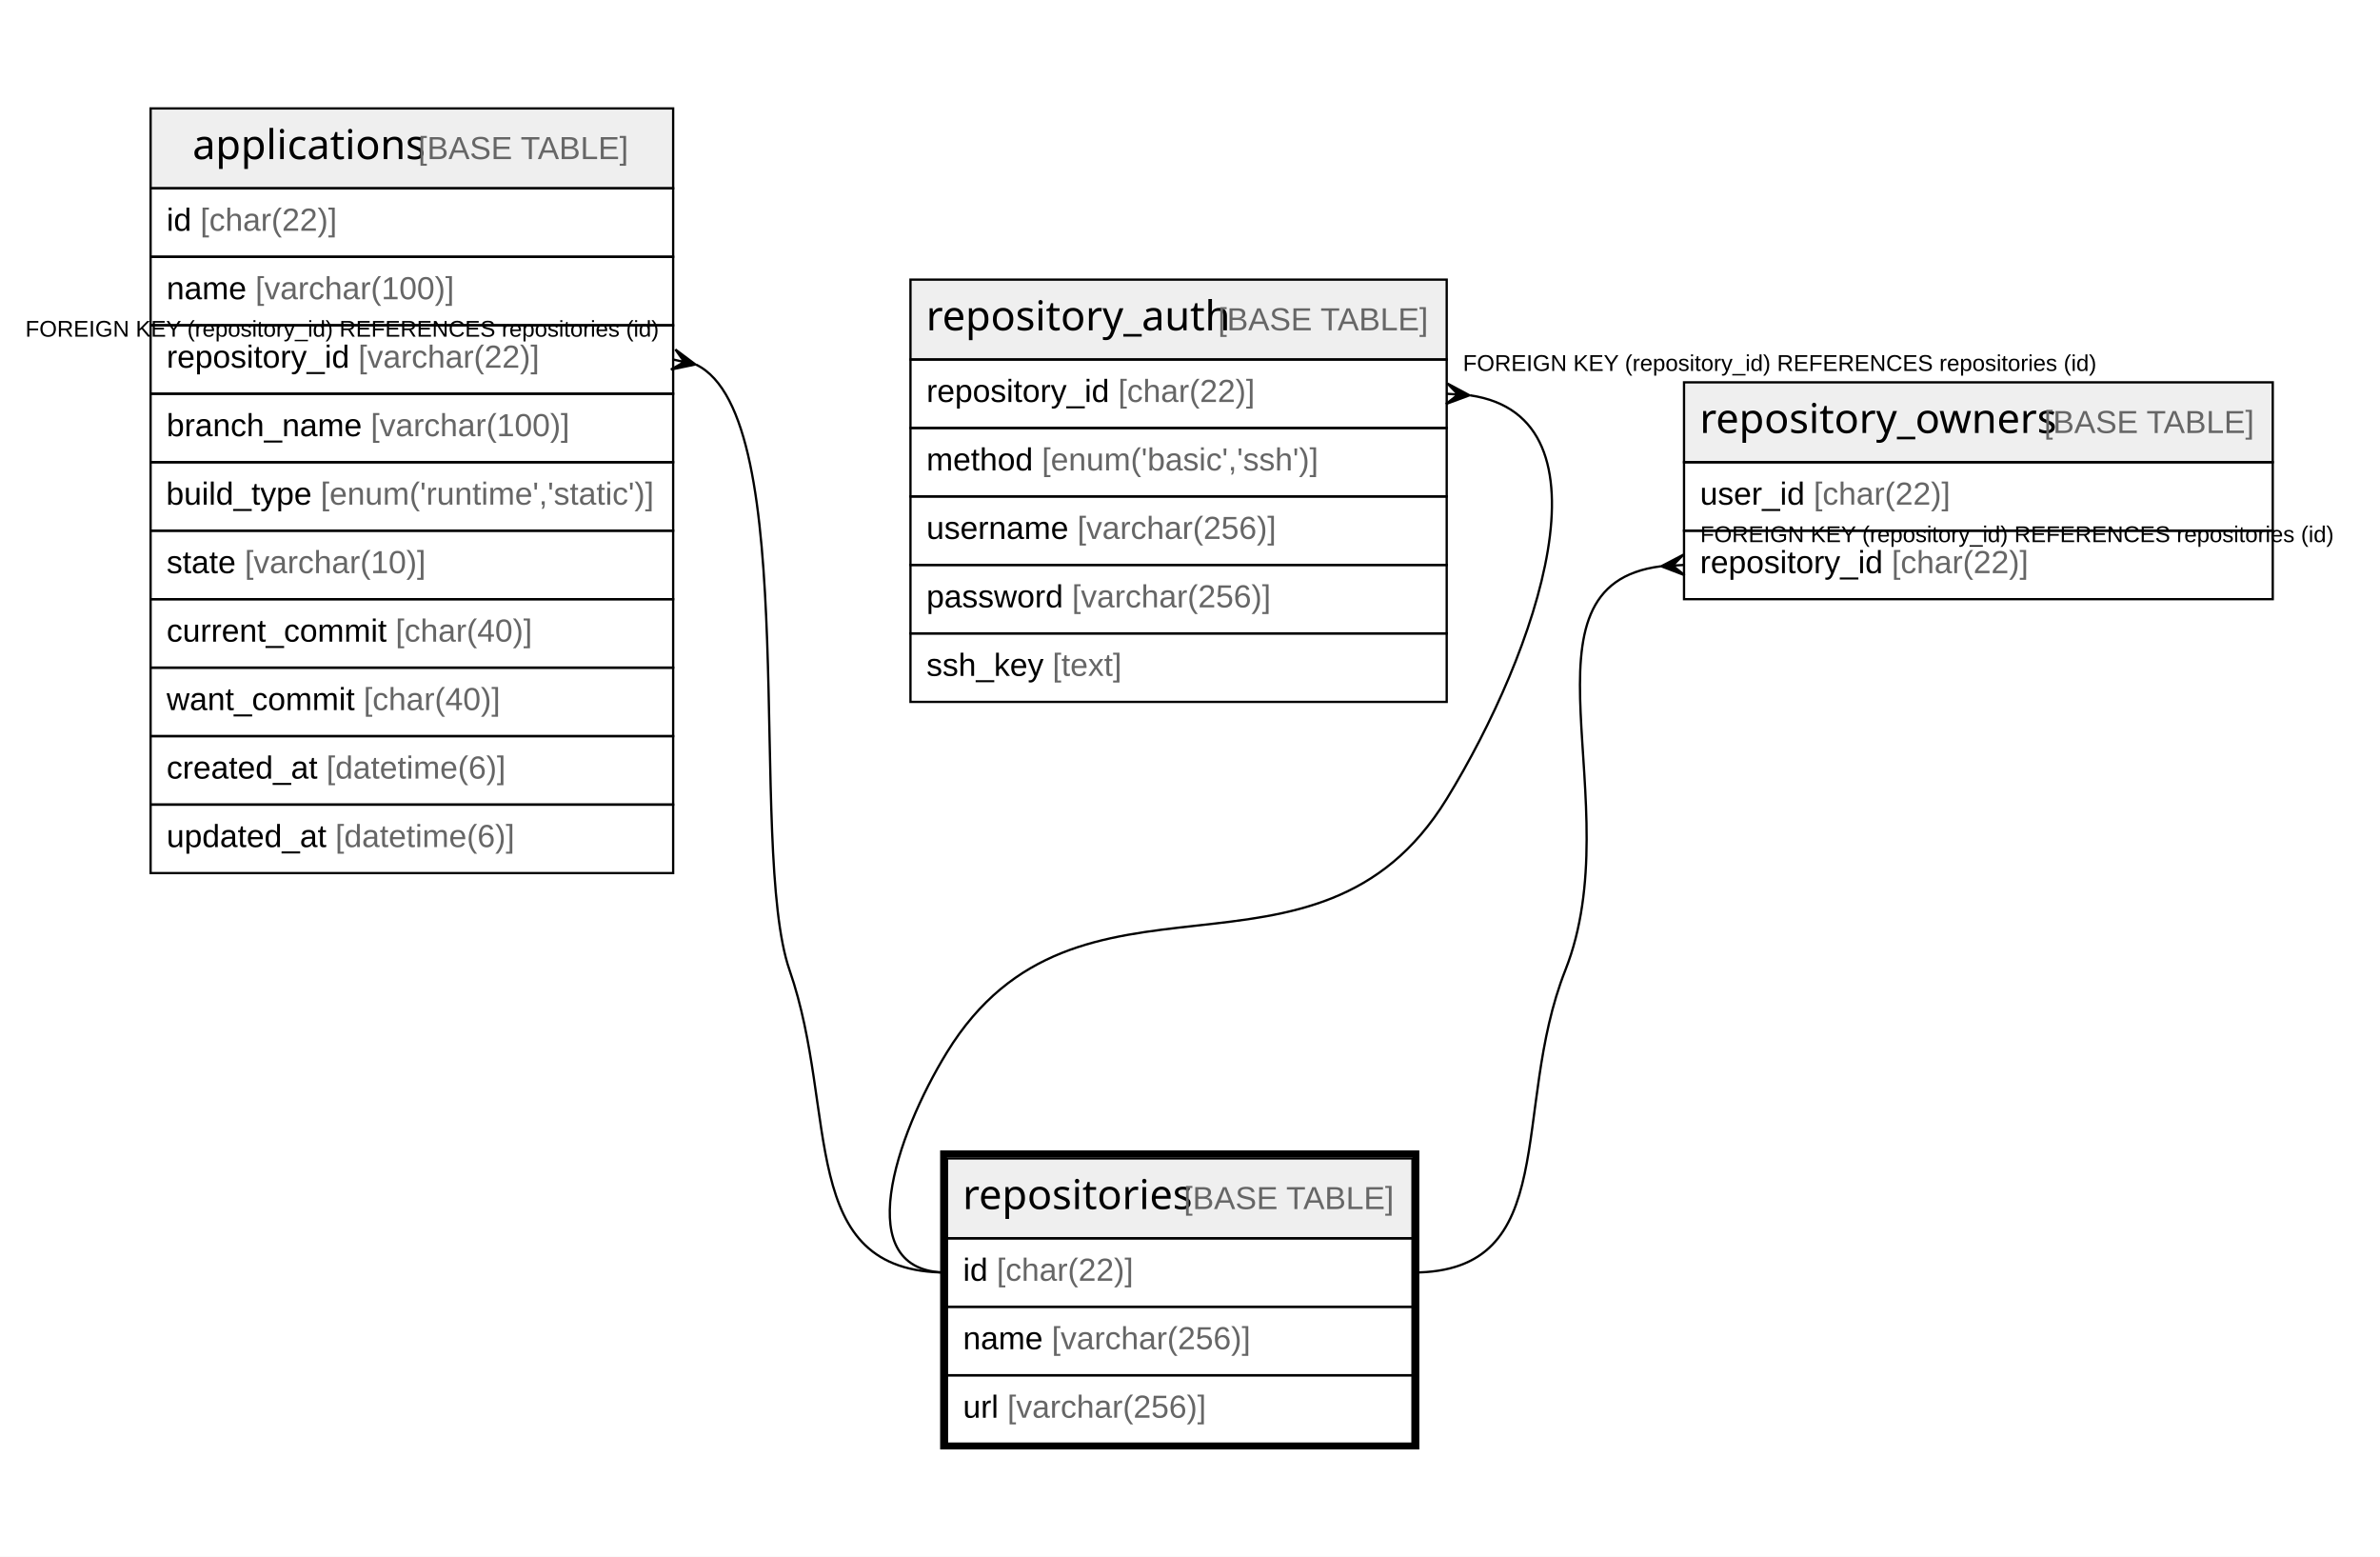
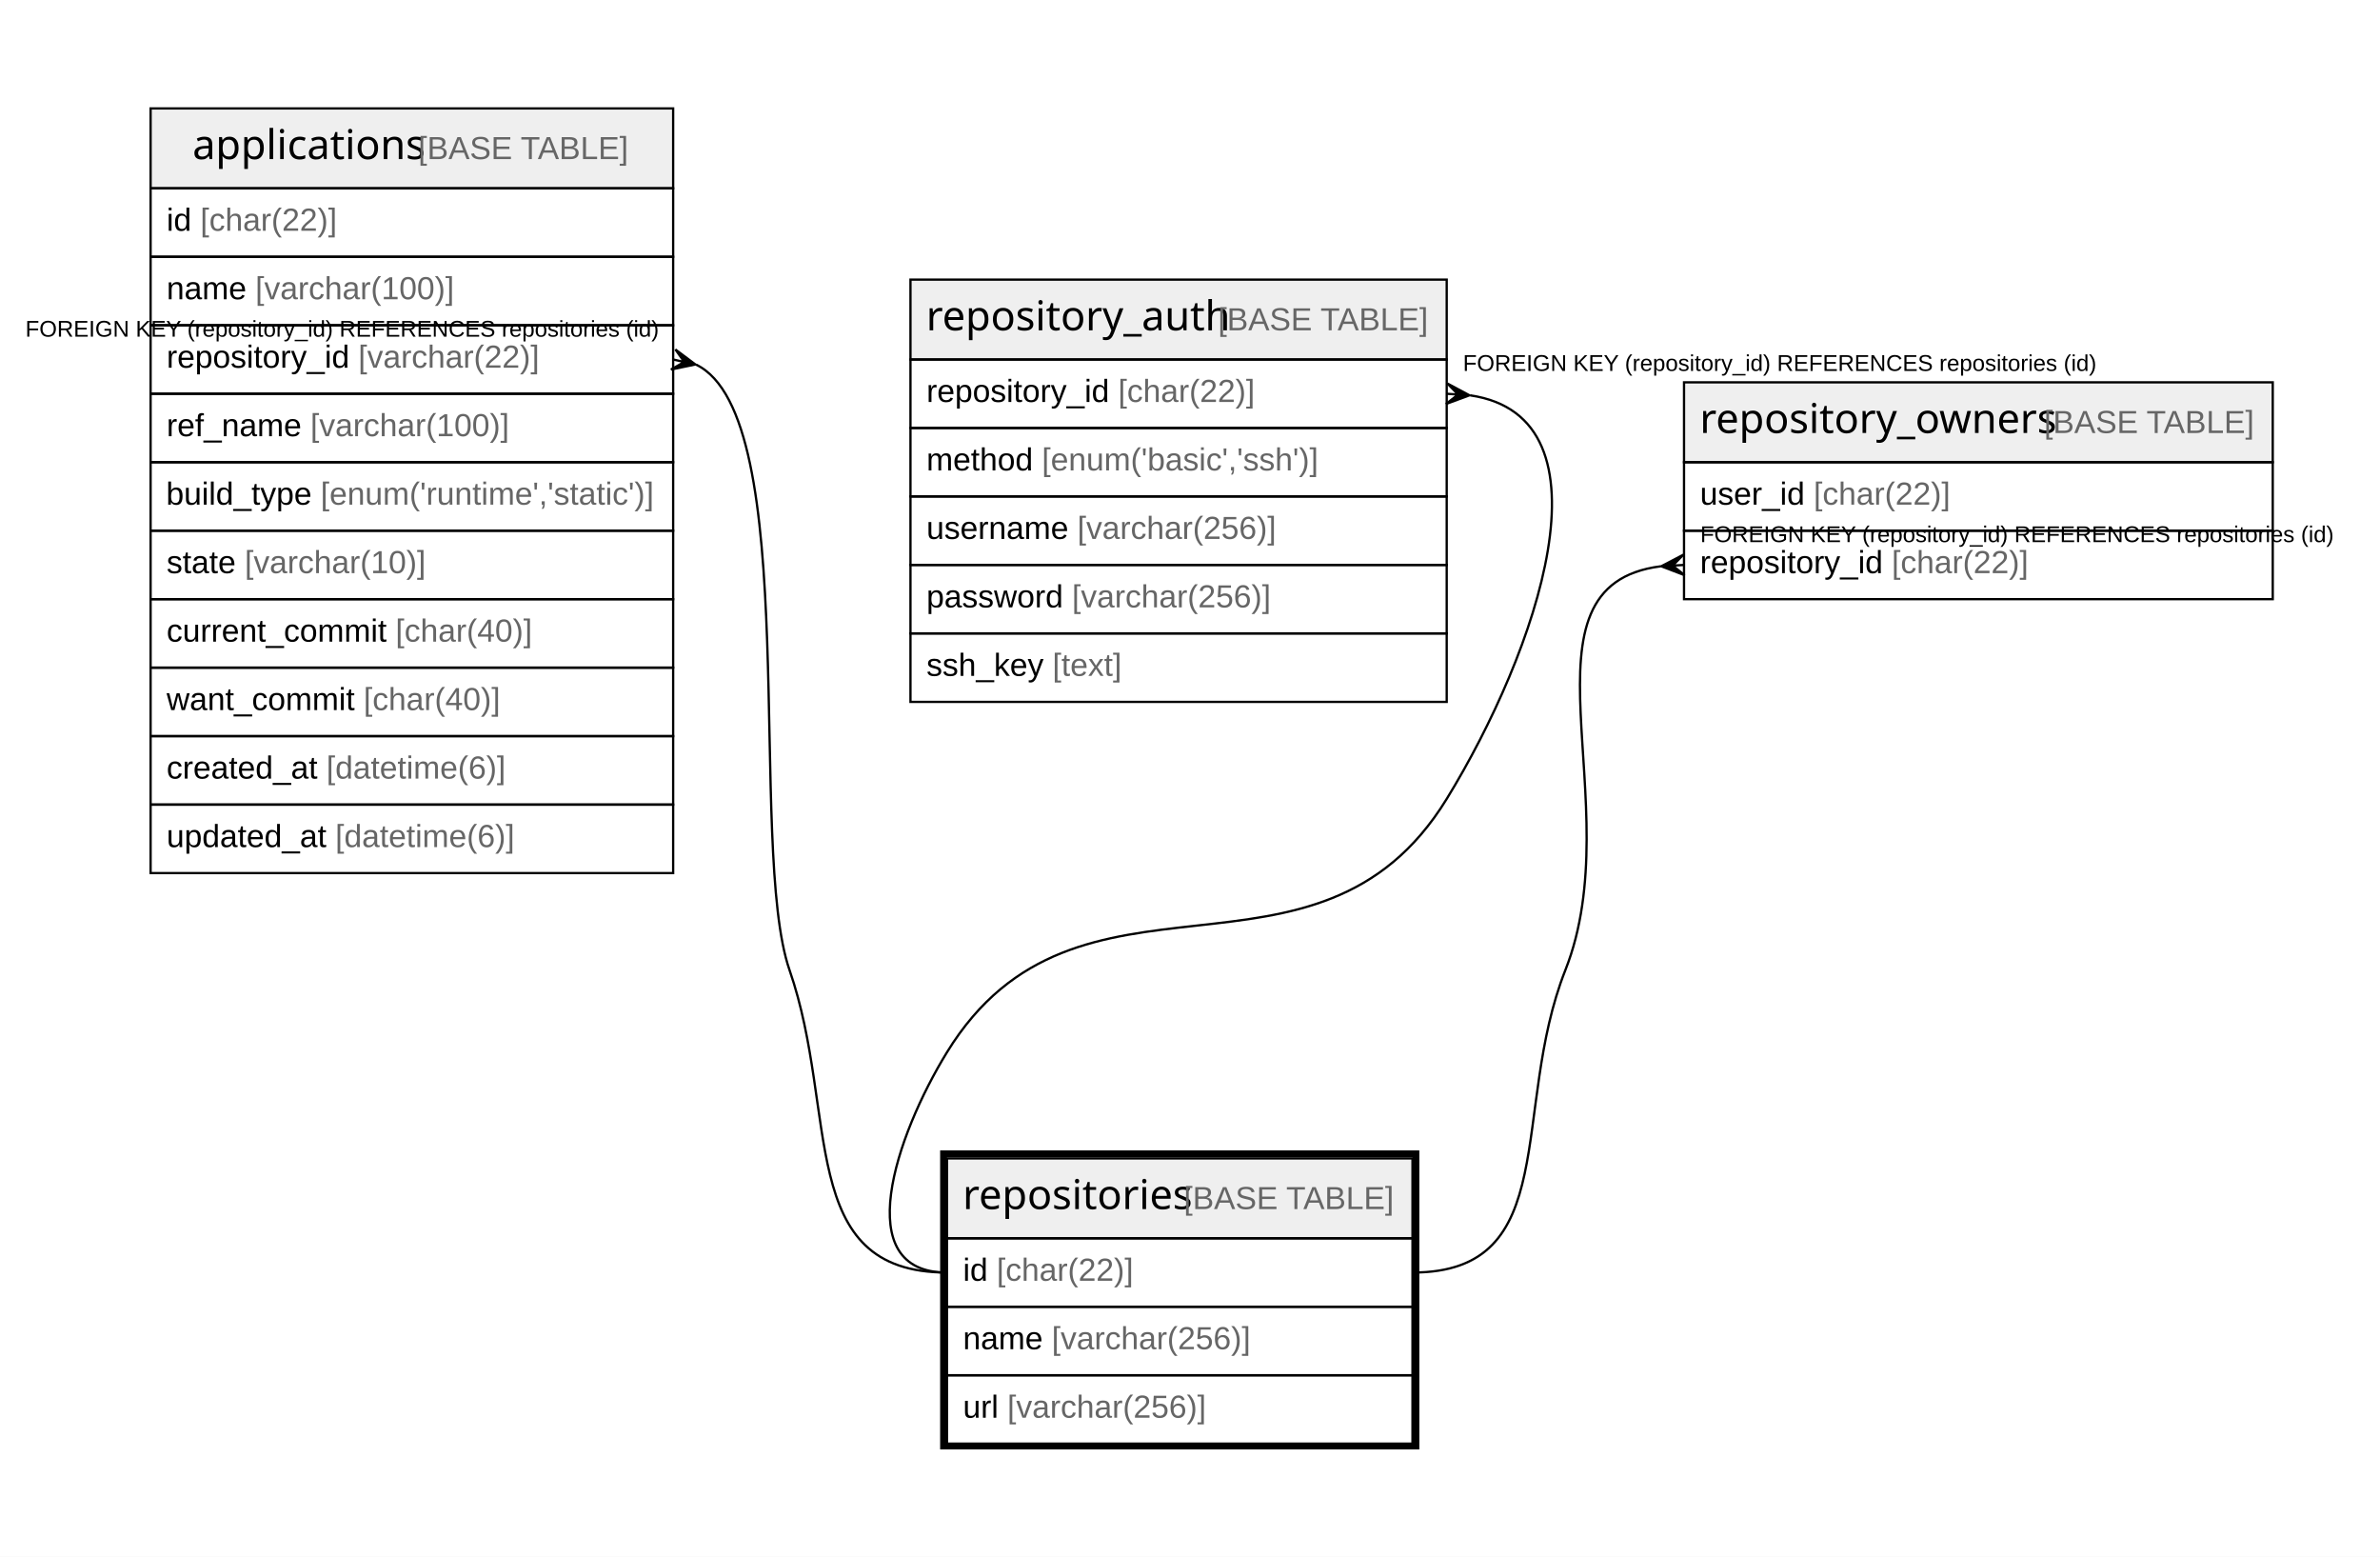
<svg xmlns="http://www.w3.org/2000/svg" width="1043pt" height="682pt" viewBox="0.00 0.00 1043.00 682.00">
  <g id="graph0" class="graph" transform="scale(1 1) rotate(0) translate(4 678)">
    <polygon fill="#ffffff" stroke="transparent" points="-4,4 -4,-678 1039,-678 1039,4 -4,4" />
    <g id="node1" class="node">
      <polygon fill="#efefef" stroke="transparent" points="411,-135.5 411,-170.5 615,-170.5 615,-135.5 411,-135.5" />
      <polygon fill="none" stroke="#000000" points="411,-135.5 411,-170.5 615,-170.5 615,-135.5 411,-135.5" />
      <text text-anchor="start" x="417.87" y="-148.3" font-family="Arial Bold" font-size="18.00" fill="#000000">repositories</text>
      <text text-anchor="start" x="510.876" y="-148.3" font-family="Arial" font-size="14.00" fill="#000000"> </text>
      <text text-anchor="start" x="514.767" y="-148.3" font-family="Arial" font-size="14.00" fill="#666666">[BASE TABLE]</text>
      <polygon fill="none" stroke="#000000" points="411,-105.5 411,-135.5 615,-135.5 615,-105.5 411,-105.5" />
      <text text-anchor="start" x="418" y="-116.9" font-family="Arial" font-size="14.00" fill="#000000">id </text>
      <text text-anchor="start" x="432.78" y="-116.9" font-family="Arial" font-size="14.00" fill="#666666">[char(22)]</text>
      <polygon fill="none" stroke="#000000" points="411,-75.5 411,-105.5 615,-105.5 615,-75.5 411,-75.5" />
      <text text-anchor="start" x="418" y="-86.9" font-family="Arial" font-size="14.00" fill="#000000">name </text>
      <text text-anchor="start" x="456.899" y="-86.9" font-family="Arial" font-size="14.00" fill="#666666">[varchar(256)]</text>
      <polygon fill="none" stroke="#000000" points="411,-45.5 411,-75.5 615,-75.5 615,-45.5 411,-45.5" />
      <text text-anchor="start" x="418" y="-56.9" font-family="Arial" font-size="14.00" fill="#000000">url </text>
      <text text-anchor="start" x="437.44" y="-56.9" font-family="Arial" font-size="14.00" fill="#666666">[varchar(256)]</text>
      <polygon fill="none" stroke="#000000" stroke-width="3" points="409.5,-44.5 409.5,-172.5 616.5,-172.5 616.5,-44.5 409.5,-44.5" />
    </g>
    <g id="node2" class="node">
      <polygon fill="#efefef" stroke="transparent" points="62,-595.5 62,-630.5 291,-630.5 291,-595.5 62,-595.5" />
      <polygon fill="none" stroke="#000000" points="62,-595.5 62,-630.5 291,-630.5 291,-595.5 62,-595.5" />
      <text text-anchor="start" x="80.362" y="-608.3" font-family="Arial Bold" font-size="18.00" fill="#000000">applications</text>
      <text text-anchor="start" x="175.384" y="-608.3" font-family="Arial" font-size="14.00" fill="#000000"> </text>
      <text text-anchor="start" x="179.275" y="-608.3" font-family="Arial" font-size="14.00" fill="#666666">[BASE TABLE]</text>
      <polygon fill="none" stroke="#000000" points="62,-565.5 62,-595.5 291,-595.5 291,-565.5 62,-565.5" />
      <text text-anchor="start" x="69" y="-576.9" font-family="Arial" font-size="14.00" fill="#000000">id </text>
      <text text-anchor="start" x="83.78" y="-576.9" font-family="Arial" font-size="14.00" fill="#666666">[char(22)]</text>
      <polygon fill="none" stroke="#000000" points="62,-535.5 62,-565.5 291,-565.5 291,-535.5 62,-535.5" />
      <text text-anchor="start" x="69" y="-546.9" font-family="Arial" font-size="14.00" fill="#000000">name </text>
      <text text-anchor="start" x="107.899" y="-546.9" font-family="Arial" font-size="14.00" fill="#666666">[varchar(100)]</text>
      <polygon fill="none" stroke="#000000" points="62,-505.5 62,-535.5 291,-535.5 291,-505.5 62,-505.5" />
      <text text-anchor="start" x="69" y="-516.9" font-family="Arial" font-size="14.00" fill="#000000">repository_id </text>
      <text text-anchor="start" x="153.011" y="-516.9" font-family="Arial" font-size="14.00" fill="#666666">[varchar(22)]</text>
      <polygon fill="none" stroke="#000000" points="62,-475.5 62,-505.5 291,-505.5 291,-475.5 62,-475.5" />
-       <text text-anchor="start" x="69" y="-486.9" font-family="Arial" font-size="14.00" fill="#000000">branch_name </text>
-       <text text-anchor="start" x="158.473" y="-486.9" font-family="Arial" font-size="14.00" fill="#666666">[varchar(100)]</text>
+       <text text-anchor="start" x="69" y="-486.9" font-family="Arial" font-size="14.00" fill="#000000">ref_name </text>
+       <text text-anchor="start" x="132.015" y="-486.9" font-family="Arial" font-size="14.00" fill="#666666">[varchar(100)]</text>
      <polygon fill="none" stroke="#000000" points="62,-445.5 62,-475.5 291,-475.5 291,-445.5 62,-445.5" />
      <text text-anchor="start" x="68.801" y="-456.9" font-family="Arial" font-size="14.00" fill="#000000">build_type </text>
      <text text-anchor="start" x="136.491" y="-456.9" font-family="Arial" font-size="14.00" fill="#666666">[enum('runtime','static')]</text>
      <polygon fill="none" stroke="#000000" points="62,-415.5 62,-445.5 291,-445.5 291,-415.5 62,-415.5" />
      <text text-anchor="start" x="69" y="-426.9" font-family="Arial" font-size="14.00" fill="#000000">state </text>
      <text text-anchor="start" x="103.237" y="-426.9" font-family="Arial" font-size="14.00" fill="#666666">[varchar(10)]</text>
      <polygon fill="none" stroke="#000000" points="62,-385.5 62,-415.5 291,-415.5 291,-385.5 62,-385.5" />
      <text text-anchor="start" x="69" y="-396.9" font-family="Arial" font-size="14.00" fill="#000000">current_commit </text>
      <text text-anchor="start" x="169.334" y="-396.9" font-family="Arial" font-size="14.00" fill="#666666">[char(40)]</text>
      <polygon fill="none" stroke="#000000" points="62,-355.5 62,-385.5 291,-385.5 291,-355.5 62,-355.5" />
      <text text-anchor="start" x="69" y="-366.9" font-family="Arial" font-size="14.00" fill="#000000">want_commit </text>
      <text text-anchor="start" x="155.337" y="-366.9" font-family="Arial" font-size="14.00" fill="#666666">[char(40)]</text>
      <polygon fill="none" stroke="#000000" points="62,-325.5 62,-355.5 291,-355.5 291,-325.5 62,-325.5" />
      <text text-anchor="start" x="69" y="-336.9" font-family="Arial" font-size="14.00" fill="#000000">created_at </text>
      <text text-anchor="start" x="139.028" y="-336.9" font-family="Arial" font-size="14.00" fill="#666666">[datetime(6)]</text>
      <polygon fill="none" stroke="#000000" points="62,-295.5 62,-325.5 291,-325.5 291,-295.5 62,-295.5" />
      <text text-anchor="start" x="69" y="-306.9" font-family="Arial" font-size="14.00" fill="#000000">updated_at </text>
      <text text-anchor="start" x="142.933" y="-306.9" font-family="Arial" font-size="14.00" fill="#666666">[datetime(6)]</text>
    </g>
    <g id="edge1" class="edge">
      <path fill="none" stroke="#000000" d="M301.034,-518.268C348.139,-495.591 323.349,-306.705 342,-253 363.782,-190.279 344.605,-120.5 411,-120.5" />
      <polygon fill="#000000" stroke="#000000" points="300.761,-518.328 290.023,-516.107 295.881,-519.414 291,-520.5 291,-520.5 291,-520.5 295.881,-519.414 291.977,-524.893 300.761,-518.328 300.761,-518.328" />
      <text text-anchor="start" x="7.111" y="-530.5" font-family="Arial" font-size="10.00" fill="#000000">FOREIGN KEY (repository_id) REFERENCES repositories (id)</text>
    </g>
    <g id="node3" class="node">
      <polygon fill="#efefef" stroke="transparent" points="395,-520.5 395,-555.5 630,-555.5 630,-520.5 395,-520.5" />
      <polygon fill="none" stroke="#000000" points="395,-520.5 395,-555.5 630,-555.5 630,-520.5 395,-520.5" />
      <text text-anchor="start" x="401.857" y="-533.3" font-family="Arial Bold" font-size="18.00" fill="#000000">repository_auth</text>
      <text text-anchor="start" x="525.889" y="-533.3" font-family="Arial" font-size="14.00" fill="#000000"> </text>
      <text text-anchor="start" x="529.78" y="-533.3" font-family="Arial" font-size="14.00" fill="#666666">[BASE TABLE]</text>
      <polygon fill="none" stroke="#000000" points="395,-490.5 395,-520.5 630,-520.5 630,-490.5 395,-490.5" />
      <text text-anchor="start" x="402" y="-501.9" font-family="Arial" font-size="14.00" fill="#000000">repository_id </text>
      <text text-anchor="start" x="486.011" y="-501.9" font-family="Arial" font-size="14.00" fill="#666666">[char(22)]</text>
      <polygon fill="none" stroke="#000000" points="395,-460.5 395,-490.5 630,-490.5 630,-460.5 395,-460.5" />
      <text text-anchor="start" x="402" y="-471.9" font-family="Arial" font-size="14.00" fill="#000000">method </text>
      <text text-anchor="start" x="452.572" y="-471.9" font-family="Arial" font-size="14.00" fill="#666666">[enum('basic','ssh')]</text>
      <polygon fill="none" stroke="#000000" points="395,-430.5 395,-460.5 630,-460.5 630,-430.5 395,-430.5" />
      <text text-anchor="start" x="402" y="-441.9" font-family="Arial" font-size="14.00" fill="#000000">username </text>
      <text text-anchor="start" x="468.125" y="-441.9" font-family="Arial" font-size="14.00" fill="#666666">[varchar(256)]</text>
      <polygon fill="none" stroke="#000000" points="395,-400.5 395,-430.5 630,-430.5 630,-400.5 395,-400.5" />
      <text text-anchor="start" x="402" y="-411.9" font-family="Arial" font-size="14.00" fill="#000000">password </text>
      <text text-anchor="start" x="465.788" y="-411.9" font-family="Arial" font-size="14.00" fill="#666666">[varchar(256)]</text>
      <polygon fill="none" stroke="#000000" points="395,-370.5 395,-400.5 630,-400.5 630,-370.5 395,-370.5" />
      <text text-anchor="start" x="402" y="-381.9" font-family="Arial" font-size="14.00" fill="#000000">ssh_key </text>
      <text text-anchor="start" x="457.238" y="-381.9" font-family="Arial" font-size="14.00" fill="#666666">[text]</text>
    </g>
    <g id="edge2" class="edge">
      <path fill="none" stroke="#000000" d="M640.337,-504.789C705.356,-495.256 669.355,-392.069 630,-328 572.885,-235.019 468.115,-309.981 411,-217 388.552,-180.455 368.111,-120.5 411,-120.5" />
      <polygon fill="#000000" stroke="#000000" points="639.976,-504.814 629.691,-501.011 634.988,-505.157 630,-505.5 630,-505.5 630,-505.5 634.988,-505.157 630.309,-509.989 639.976,-504.814 639.976,-504.814" />
      <text text-anchor="start" x="637.111" y="-515.5" font-family="Arial" font-size="10.00" fill="#000000">FOREIGN KEY (repository_id) REFERENCES repositories (id)</text>
    </g>
    <g id="node4" class="node">
      <polygon fill="#efefef" stroke="transparent" points="734,-475.5 734,-510.5 992,-510.5 992,-475.5 734,-475.5" />
      <polygon fill="none" stroke="#000000" points="734,-475.5 734,-510.5 992,-510.5 992,-475.5 734,-475.5" />
      <text text-anchor="start" x="740.865" y="-488.3" font-family="Arial Bold" font-size="18.00" fill="#000000">repository_owners</text>
      <text text-anchor="start" x="887.881" y="-488.3" font-family="Arial" font-size="14.00" fill="#000000"> </text>
      <text text-anchor="start" x="891.772" y="-488.3" font-family="Arial" font-size="14.00" fill="#666666">[BASE TABLE]</text>
      <polygon fill="none" stroke="#000000" points="734,-445.5 734,-475.5 992,-475.5 992,-445.5 734,-445.5" />
      <text text-anchor="start" x="741" y="-456.9" font-family="Arial" font-size="14.00" fill="#000000">user_id </text>
      <text text-anchor="start" x="790.788" y="-456.9" font-family="Arial" font-size="14.00" fill="#666666">[char(22)]</text>
      <polygon fill="none" stroke="#000000" points="734,-415.5 734,-445.5 992,-445.5 992,-415.5 734,-415.5" />
      <text text-anchor="start" x="741" y="-426.9" font-family="Arial" font-size="14.00" fill="#000000">repository_id </text>
      <text text-anchor="start" x="825.011" y="-426.9" font-family="Arial" font-size="14.00" fill="#666666">[char(22)]</text>
    </g>
    <g id="edge3" class="edge">
      <path fill="none" stroke="#000000" d="M723.764,-429.9C657.042,-421.471 710.872,-326.01 682,-253 657.733,-191.634 680.99,-120.5 615,-120.5" />
      <polygon fill="#000000" stroke="#000000" points="724.017,-429.914 733.736,-434.992 729.009,-430.207 734,-430.5 734,-430.5 734,-430.5 729.009,-430.207 734.264,-426.008 724.017,-429.914 724.017,-429.914" />
      <text text-anchor="start" x="741.111" y="-440.5" font-family="Arial" font-size="10.00" fill="#000000">FOREIGN KEY (repository_id) REFERENCES repositories (id)</text>
    </g>
  </g>
</svg>
